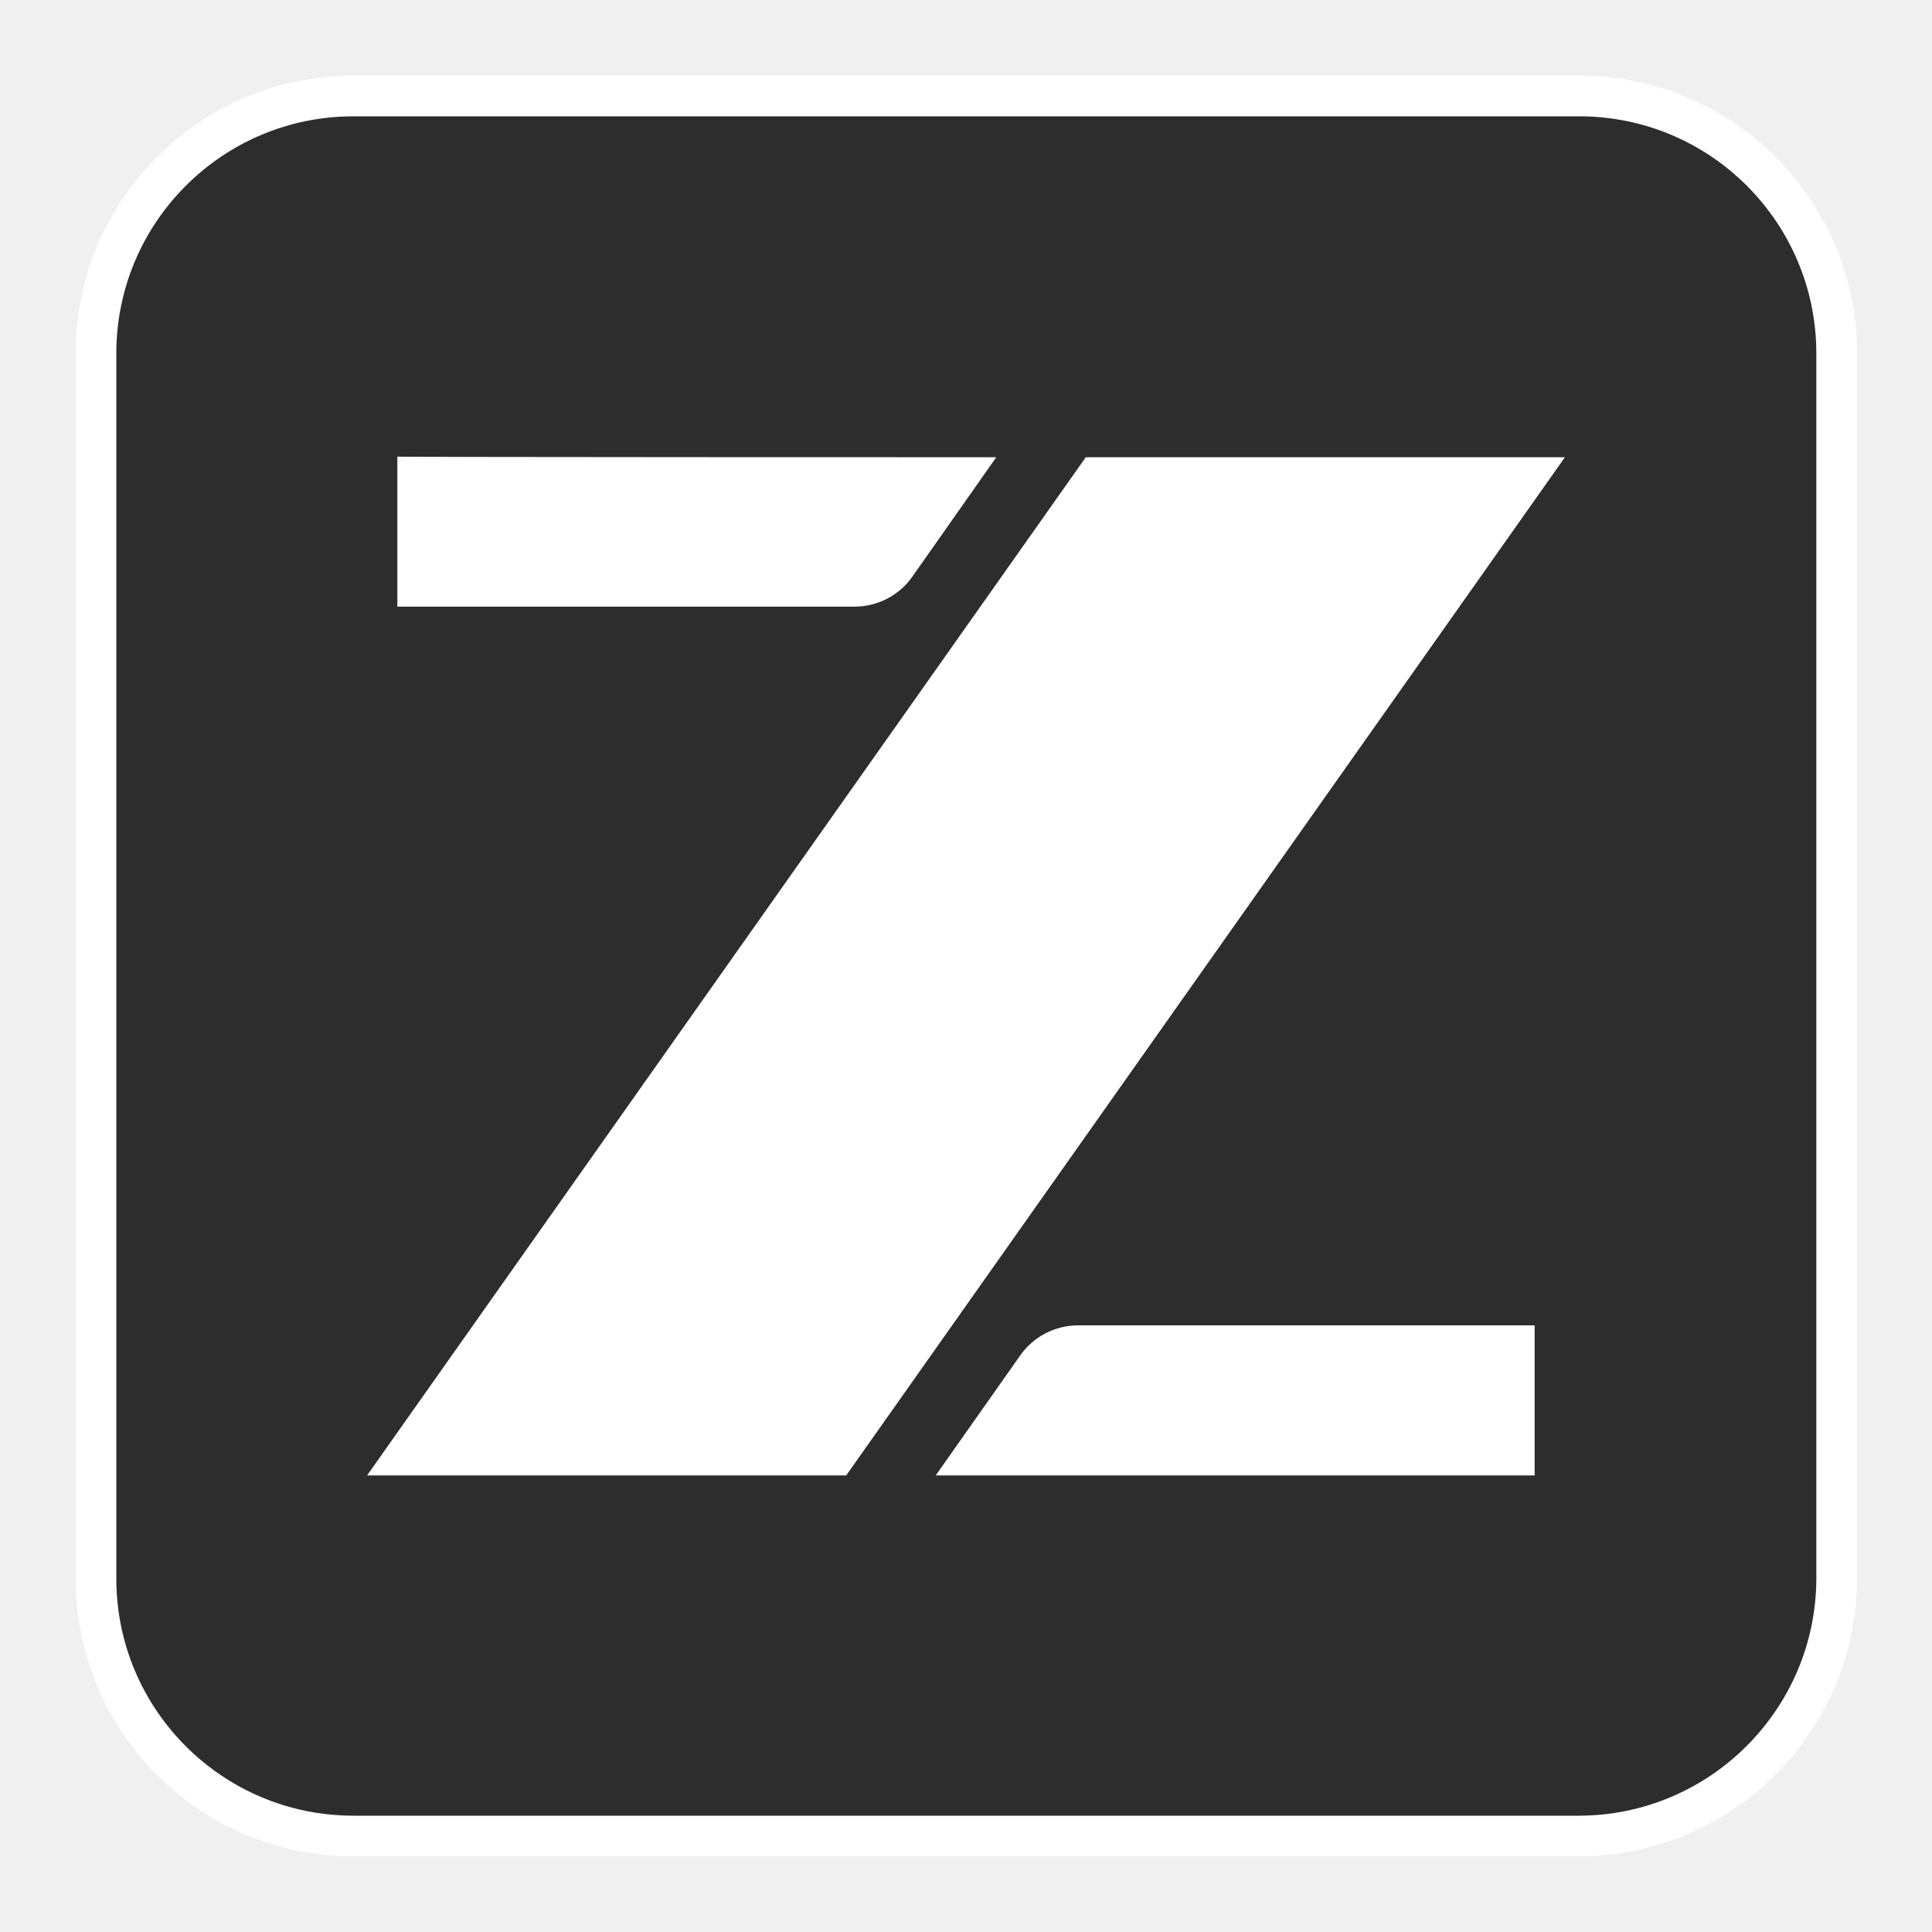
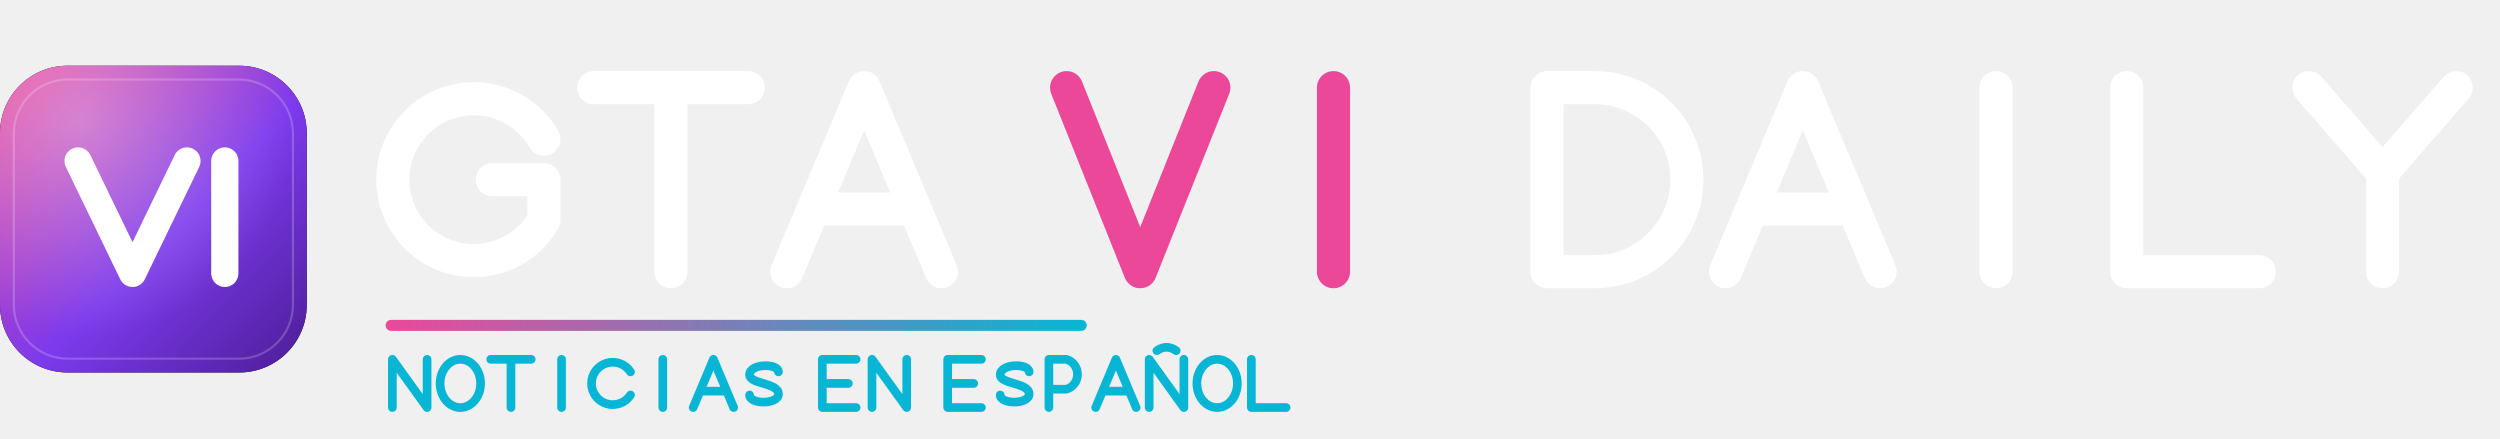
- <svg xmlns="http://www.w3.org/2000/svg" version="1.1" x="0px" y="0px" viewBox="0 0 30 30" style="enable-background:new 0 0 30 30;" xml:space="preserve">
+ <svg xmlns="http://www.w3.org/2000/svg" width="1141" height="200" viewBox="0 0 1141 200" role="img" aria-label="GTA VI Daily">
  <defs>
-     <style type="text/css">
-     .st194{fill:#2D2D2D;stroke:#FFFFFF;stroke-width:0.632;stroke-miterlimit:10;}
-     .st23{fill:#FFFFFF;}
- 
-     .z-breathe {
-       animation: breathe 2.5s ease-in-out infinite;
-     }
- 
-     @keyframes breathe {
-       0%, 100% { opacity: 0.7; }
-       50% { opacity: 1; }
-     }
-   </style>
+     <linearGradient id="bar" x1="0%" y1="0%" x2="100%" y2="0%">
+       <stop offset="0%" stop-color="#EC4899" />
+       <stop offset="100%" stop-color="#06B6D4" />
+     </linearGradient>
  </defs>
-   <g>
-     <path class="st194" d="M24.51,28.51H5.49c-2.21,0-4-1.79-4-4V5.49c0-2.21,1.79-4,4-4h19.03c2.21,0,4,1.79,4,4v19.03     C28.51,26.72,26.72,28.51,24.51,28.51z" />
-     <g class="z-breathe">
-       <path class="st23" d="M15.47,7.1l-1.3,1.85c-0.2,0.29-0.54,0.47-0.9,0.47h-7.1V7.09C6.16,7.1,15.47,7.1,15.47,7.1z" />
-       <polygon class="st23" points="24.3,7.1 13.14,22.91 5.7,22.91 16.86,7.1" />
-       <path class="st23" d="M14.53,22.91l1.31-1.86c0.2-0.29,0.54-0.47,0.9-0.47h7.09v2.33H14.53z" />
+   <g transform="translate(0 30)">
+     <defs>
+       <linearGradient id="badgeL" x1="0%" y1="0%" x2="100%" y2="100%">
+         <stop offset="0%" stop-color="#EC4899" />
+         <stop offset="55%" stop-color="#7C3AED" />
+         <stop offset="100%" stop-color="#4C1D95" />
+       </linearGradient>
+       <radialGradient id="sheenL" cx="26%" cy="18%" r="70%">
+         <stop offset="0%" stop-color="#FFFFFF" stop-opacity="0.34" />
+         <stop offset="100%" stop-color="#FFFFFF" stop-opacity="0" />
+       </radialGradient>
+     </defs>
+     <rect width="140" height="140" rx="30.8" fill="#09090B" />
+     <rect width="140" height="140" rx="30.8" fill="url(#badgeL)" />
+     <rect width="140" height="140" rx="30.8" fill="url(#sheenL)" />
+     <rect x="6.3" y="6.3" width="127.4" height="127.4" rx="24.64" fill="none" stroke="#FFFFFF" stroke-width="0.98" opacity="0.2" />
+     <g transform="translate(0 0) scale(0.27)">
+       <path d="M132 161 L224 351 L316 161" fill="none" stroke="#FFFFFF" stroke-width="46" stroke-linecap="round" stroke-linejoin="round" />
+       <path d="M380 161 V351" fill="none" stroke="#FFFFFF" stroke-width="46" stroke-linecap="round" />
    </g>
  </g>
+   <path transform="translate(176 40) scale(0.84)" d="M86 28 A44 44 0 1 0 86 72 M86 72 V50 H58" fill="none" stroke="#FFFFFF" stroke-width="18" stroke-linecap="round" stroke-linejoin="round" />
+   <path transform="translate(264.2 40) scale(0.84)" d="M8 0 H92 M50 0 V100" fill="none" stroke="#FFFFFF" stroke-width="18" stroke-linecap="round" stroke-linejoin="round" />
+   <path transform="translate(352.4 40) scale(0.84)" d="M8 100 L50 0 L92 100 M26 66 H74" fill="none" stroke="#FFFFFF" stroke-width="18" stroke-linecap="round" stroke-linejoin="round" />
+   <path transform="translate(478.4 40) scale(0.84)" d="M10 0 L50 100 L90 0" fill="none" stroke="#EC4899" stroke-width="18" stroke-linecap="round" stroke-linejoin="round" />
+   <path transform="translate(566.6 40) scale(0.84)" d="M50 0 V100" fill="none" stroke="#EC4899" stroke-width="18" stroke-linecap="round" stroke-linejoin="round" />
+   <path transform="translate(692.6 40) scale(0.84)" d="M16 0 V100 M16 0 H42 A50 50 0 0 1 42 100 H16" fill="none" stroke="#FFFFFF" stroke-width="18" stroke-linecap="round" stroke-linejoin="round" />
+   <path transform="translate(780.8 40) scale(0.84)" d="M8 100 L50 0 L92 100 M26 66 H74" fill="none" stroke="#FFFFFF" stroke-width="18" stroke-linecap="round" stroke-linejoin="round" />
+   <path transform="translate(869 40) scale(0.84)" d="M50 0 V100" fill="none" stroke="#FFFFFF" stroke-width="18" stroke-linecap="round" stroke-linejoin="round" />
+   <path transform="translate(957.2 40) scale(0.84)" d="M16 0 V100 H88" fill="none" stroke="#FFFFFF" stroke-width="18" stroke-linecap="round" stroke-linejoin="round" />
+   <path transform="translate(1045.4 40) scale(0.84)" d="M10 0 L50 46 L90 0 M50 46 V100" fill="none" stroke="#FFFFFF" stroke-width="18" stroke-linecap="round" stroke-linejoin="round" />
+   <rect x="176" y="146" width="320" height="5" rx="2.5" fill="url(#bar)" />
+   <path transform="translate(176 164) scale(0.22)" d="M14 100 V0 L86 100 V0" fill="none" stroke="#06B6D4" stroke-width="18" stroke-linecap="round" stroke-linejoin="round" />
+   <path transform="translate(199.1 164) scale(0.22)" d="M92 50 A42 50 0 1 1 8 50 A42 50 0 1 1 92 50" fill="none" stroke="#06B6D4" stroke-width="18" stroke-linecap="round" stroke-linejoin="round" />
+   <path transform="translate(222.2 164) scale(0.22)" d="M8 0 H92 M50 0 V100" fill="none" stroke="#06B6D4" stroke-width="18" stroke-linecap="round" stroke-linejoin="round" />
+   <path transform="translate(245.3 164) scale(0.22)" d="M50 0 V100" fill="none" stroke="#06B6D4" stroke-width="18" stroke-linecap="round" stroke-linejoin="round" />
+   <path transform="translate(268.4 164) scale(0.22)" d="M88 26 A44 44 0 1 0 88 74" fill="none" stroke="#06B6D4" stroke-width="18" stroke-linecap="round" stroke-linejoin="round" />
+   <path transform="translate(291.5 164) scale(0.22)" d="M50 0 V100" fill="none" stroke="#06B6D4" stroke-width="18" stroke-linecap="round" stroke-linejoin="round" />
+   <path transform="translate(314.6 164) scale(0.22)" d="M8 100 L50 0 L92 100 M26 66 H74" fill="none" stroke="#06B6D4" stroke-width="18" stroke-linecap="round" stroke-linejoin="round" />
+   <path transform="translate(337.7 164) scale(0.22)" d="M80 26 C80 8 20 8 20 32 C20 52 80 48 80 72 C80 94 20 94 20 74" fill="none" stroke="#06B6D4" stroke-width="18" stroke-linecap="round" stroke-linejoin="round" />
+   <path transform="translate(371.8 164) scale(0.22)" d="M86 0 H16 V100 H86 M16 50 H70" fill="none" stroke="#06B6D4" stroke-width="18" stroke-linecap="round" stroke-linejoin="round" />
+   <path transform="translate(394.9 164) scale(0.22)" d="M14 100 V0 L86 100 V0" fill="none" stroke="#06B6D4" stroke-width="18" stroke-linecap="round" stroke-linejoin="round" />
+   <path transform="translate(429 164) scale(0.22)" d="M86 0 H16 V100 H86 M16 50 H70" fill="none" stroke="#06B6D4" stroke-width="18" stroke-linecap="round" stroke-linejoin="round" />
+   <path transform="translate(452.1 164) scale(0.22)" d="M80 26 C80 8 20 8 20 32 C20 52 80 48 80 72 C80 94 20 94 20 74" fill="none" stroke="#06B6D4" stroke-width="18" stroke-linecap="round" stroke-linejoin="round" />
+   <path transform="translate(475.2 164) scale(0.22)" d="M16 100 V0 H52 A31 32 0 0 1 52 62 H16" fill="none" stroke="#06B6D4" stroke-width="18" stroke-linecap="round" stroke-linejoin="round" />
+   <path transform="translate(498.3 164) scale(0.22)" d="M8 100 L50 0 L92 100 M26 66 H74" fill="none" stroke="#06B6D4" stroke-width="18" stroke-linecap="round" stroke-linejoin="round" />
+   <path transform="translate(521.4 164) scale(0.22)" d="M14 100 V0 L86 100 V0 M30 -18 Q50 -32 70 -18" fill="none" stroke="#06B6D4" stroke-width="18" stroke-linecap="round" stroke-linejoin="round" />
+   <path transform="translate(544.5 164) scale(0.22)" d="M92 50 A42 50 0 1 1 8 50 A42 50 0 1 1 92 50" fill="none" stroke="#06B6D4" stroke-width="18" stroke-linecap="round" stroke-linejoin="round" />
+   <path transform="translate(567.6 164) scale(0.22)" d="M16 0 V100 H88" fill="none" stroke="#06B6D4" stroke-width="18" stroke-linecap="round" stroke-linejoin="round" />
</svg>
